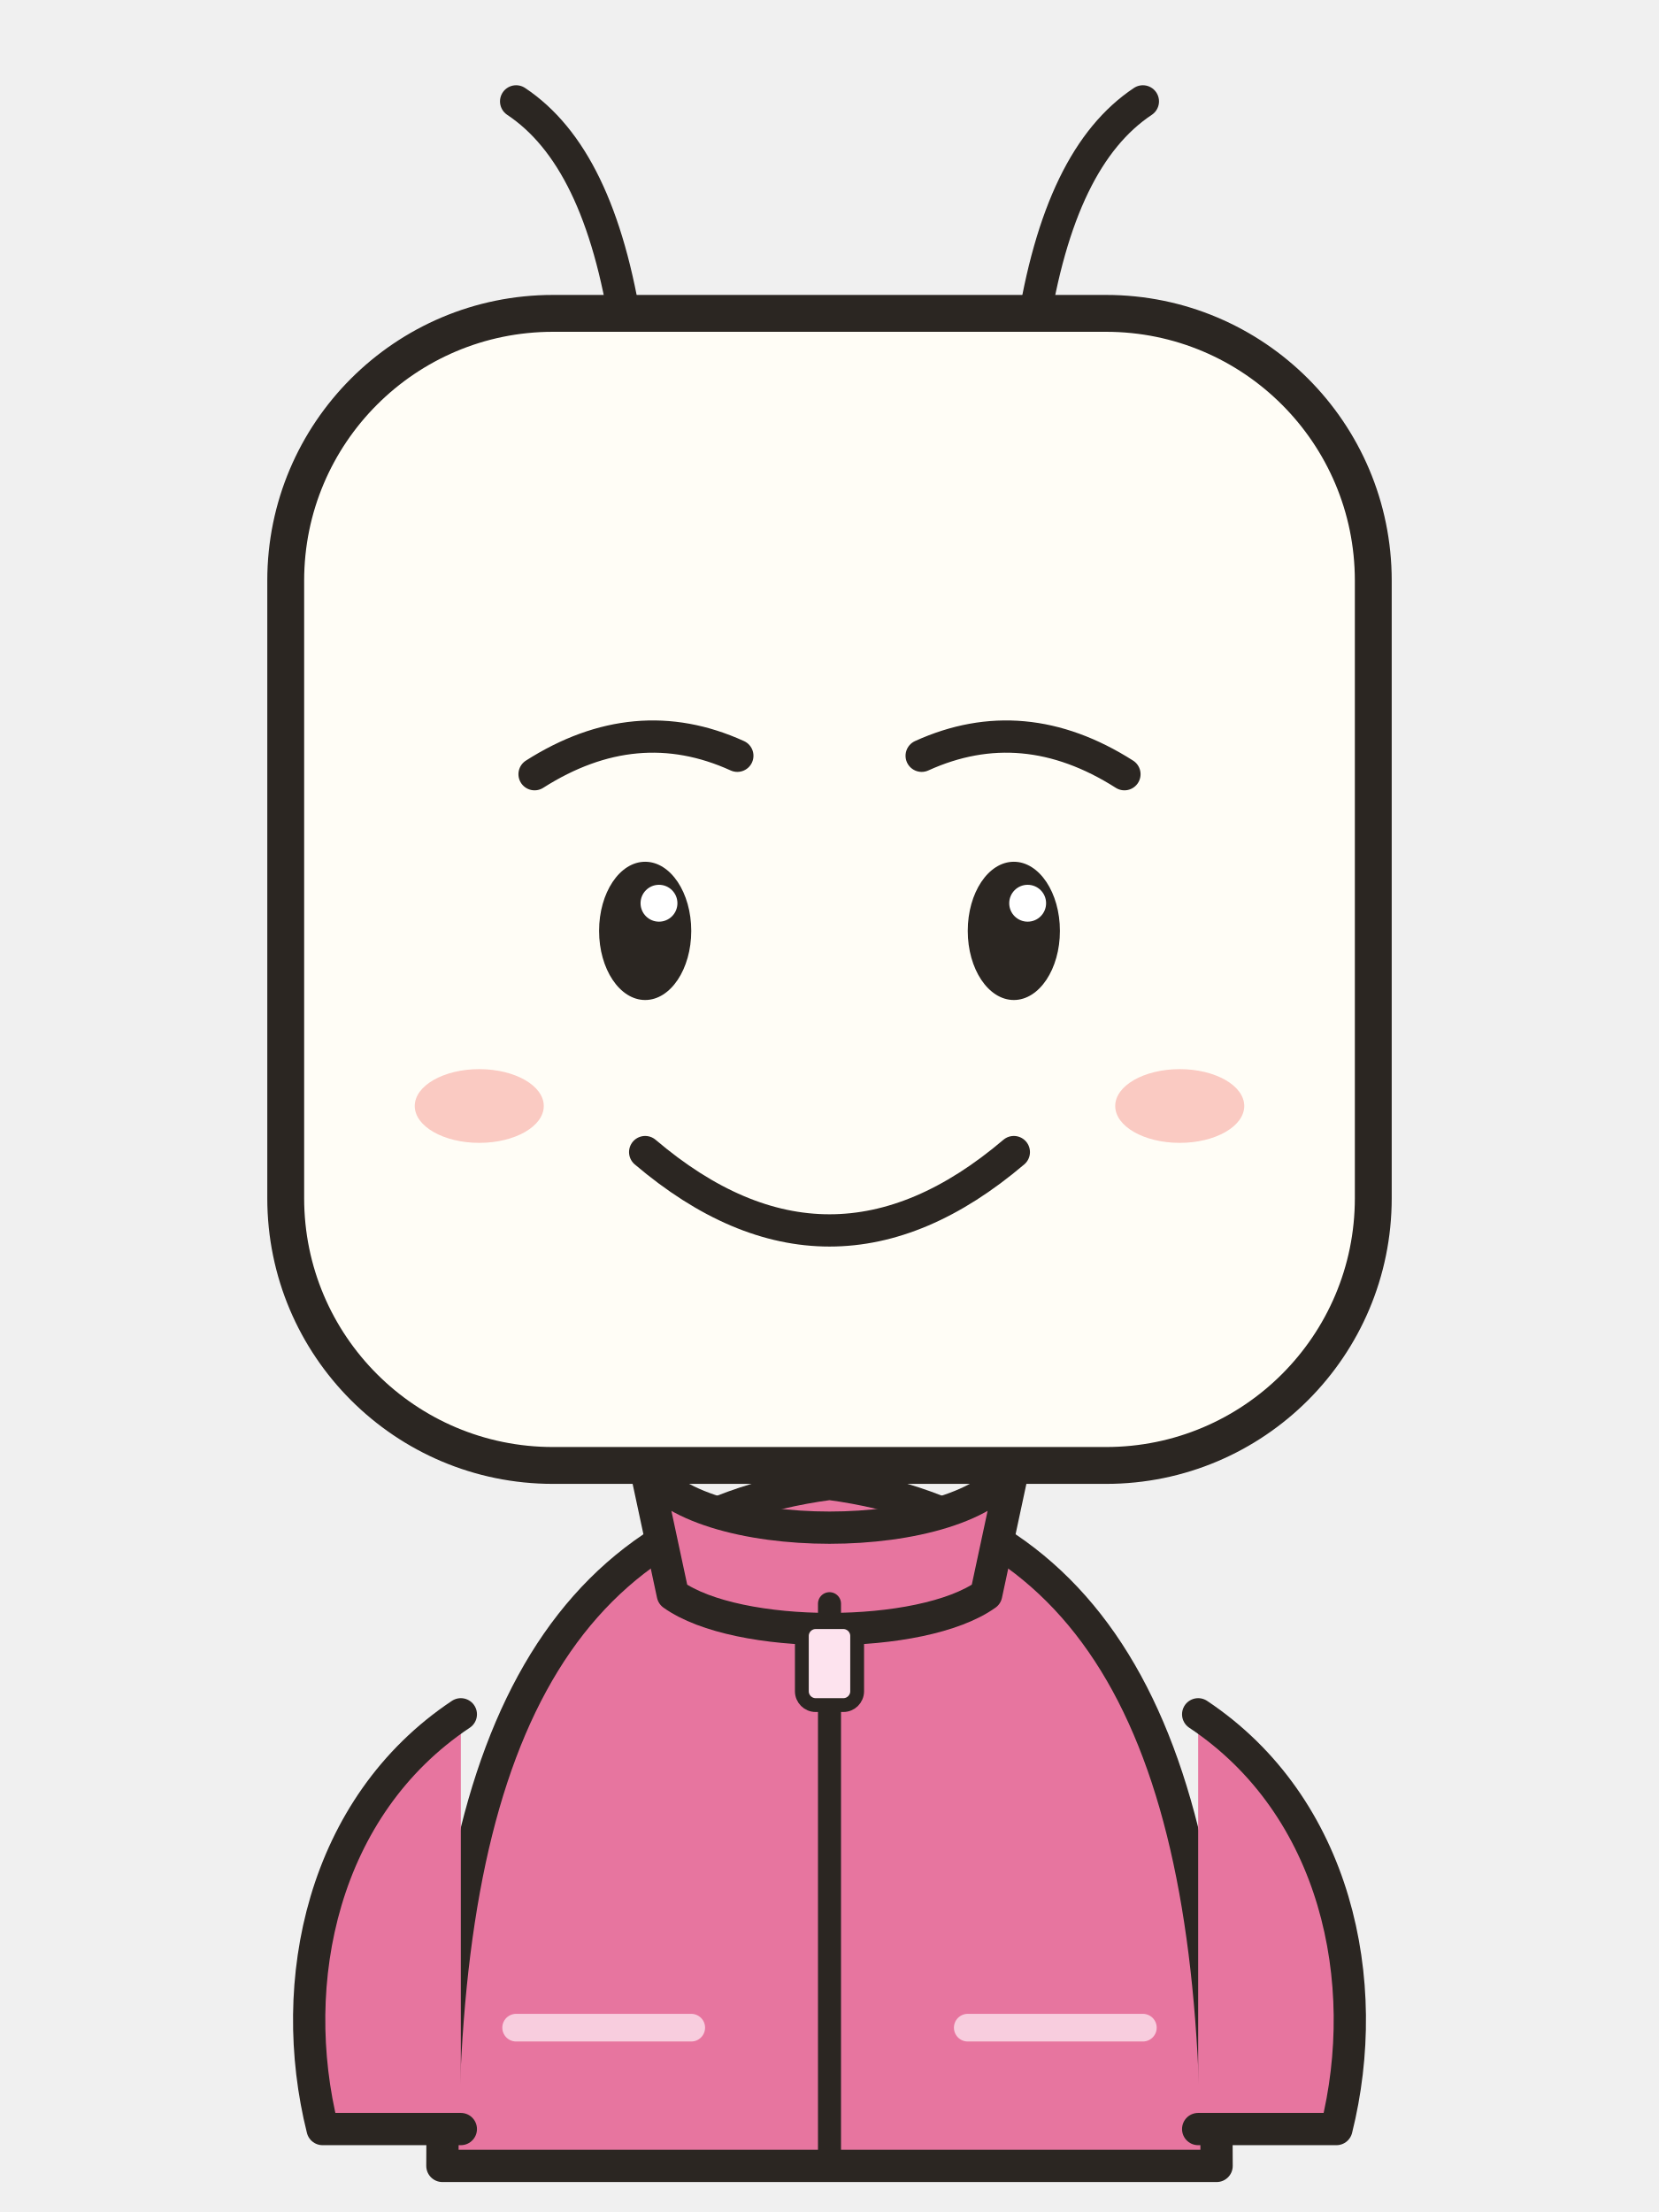
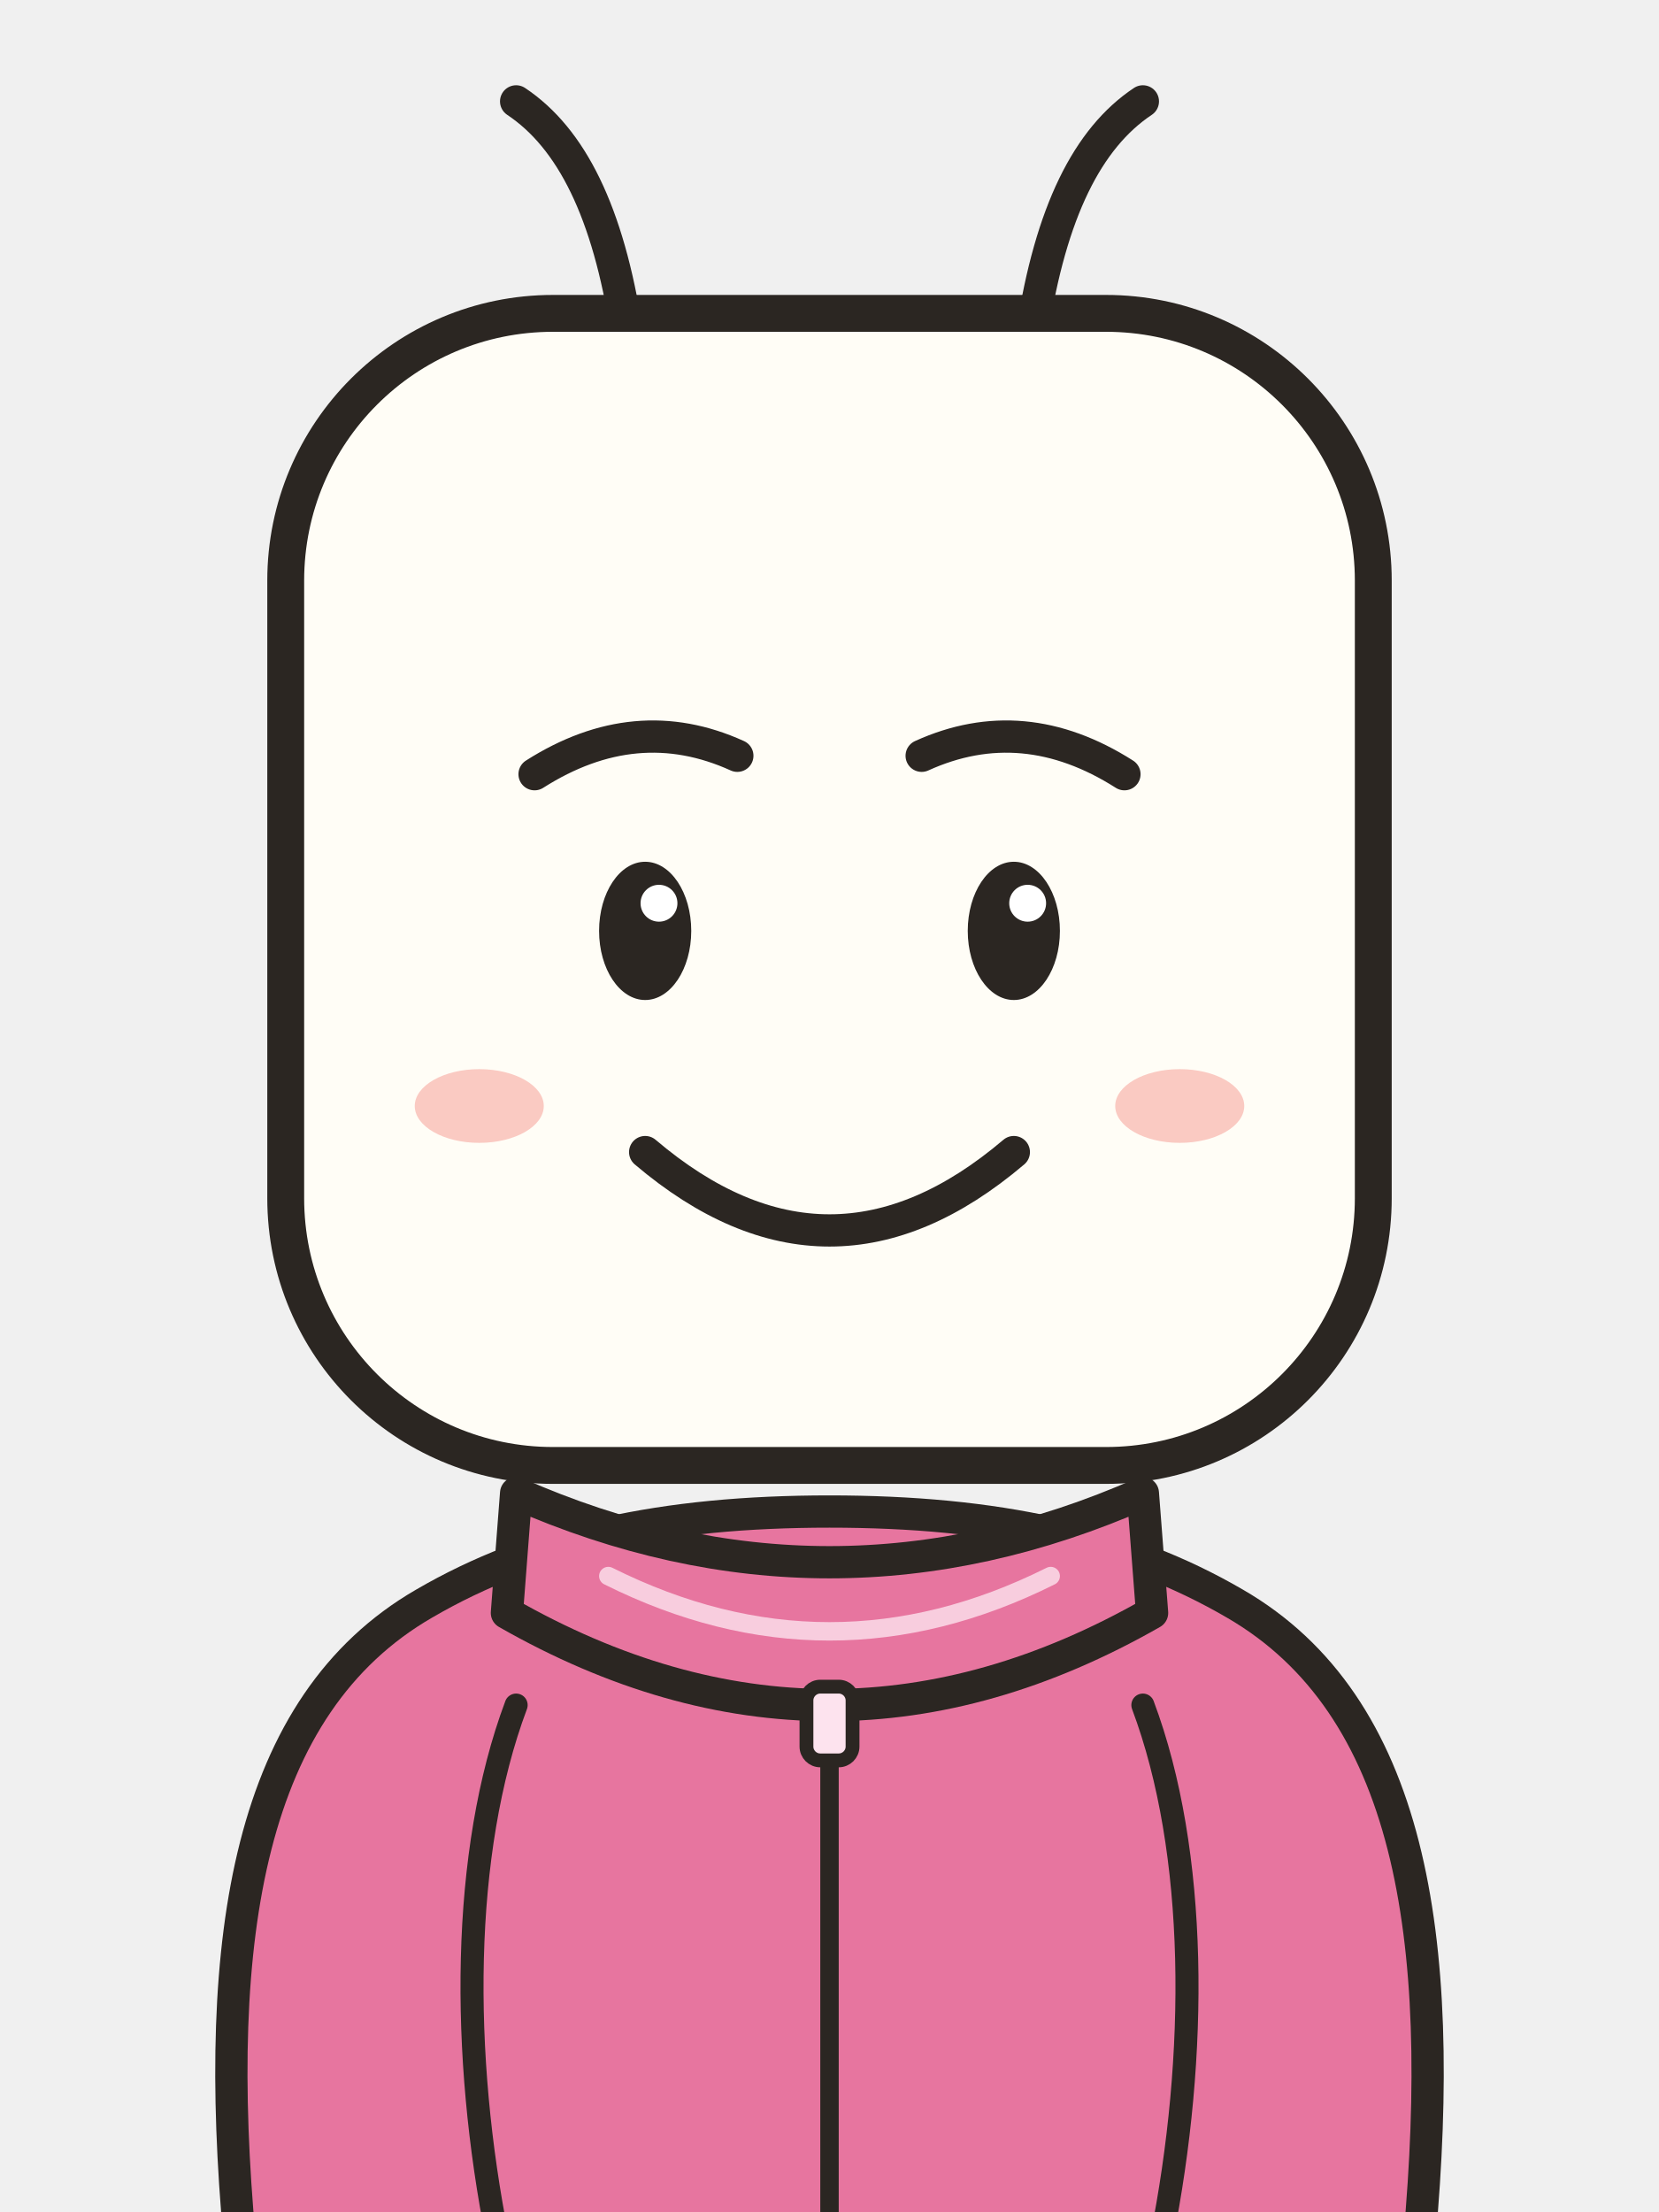
<svg xmlns="http://www.w3.org/2000/svg" viewBox="0 0 360 480" width="360" height="480" role="img" aria-label="イグーチ">
-   <g stroke="#2b2622" stroke-width="7" stroke-linejoin="round" stroke-linecap="round">
-     <path d="M96 470 C96 380 120 330 180 322 C240 330 264 380 264 470 Z" fill="#e7759f" />
-     <path d="M100 372 C70 392 62 430 70 462 L100 462" fill="#e7759f" />
-     <path d="M260 372 C290 392 298 430 290 462 L260 462" fill="#e7759f" />
-     <path d="M140 318 C150 336 210 336 220 318 L214 346 C200 356 160 356 146 346 Z" fill="#e7759f" />
-     <path d="M180 348 L180 470" fill="none" stroke-width="5" />
+   <g stroke="#2b2622" stroke-linejoin="round" stroke-linecap="round">
+     <path d="M52 486 C46 420 54 370 92 348 C116 334 144 328 180 328 C216 328 244 334 268 348 C306 370 314 420 308 486 Z" fill="#e7759f" stroke-width="7" />
+     <path d="M112 370 C100 402 100 446 108 486 M248 370 C260 402 260 446 252 486" fill="none" stroke-width="5" />
+     <path d="M180 370 V486" fill="none" stroke-width="4" />
+     <path d="M112 324 Q180 354 248 324 L250 350 Q180 390 110 350 Z" fill="#e7759f" stroke-width="7" />
  </g>
-   <rect x="174" y="352" width="12" height="18" rx="3" fill="#fde3ee" stroke="#2b2622" stroke-width="3" />
-   <path d="M112 440 H150 M210 440 H248" stroke="#fde3ee" stroke-width="6" stroke-linecap="round" opacity="0.8" />
+   <path d="M132 342 Q180 366 228 342" fill="none" stroke="#fde3ee" stroke-width="4" stroke-linecap="round" opacity="0.8" />
+   <rect x="175" y="366" width="10" height="16" rx="3" fill="#fde3ee" stroke="#2b2622" stroke-width="3" />
  <path d="M136 72 C132 46 124 30 112 22 M224 72 C228 46 236 30 248 22" fill="none" stroke="#2b2622" stroke-width="7" stroke-linecap="round" />
  <rect x="62" y="68" width="236" height="250" rx="58" fill="#fffdf6" stroke="#2b2622" stroke-width="8" />
  <path d="M116 168 Q138 154 160 164 M200 164 Q222 154 244 168" fill="none" stroke="#2b2622" stroke-width="7" stroke-linecap="round" />
  <ellipse cx="140" cy="202" rx="10" ry="15" fill="#2b2622" />
  <ellipse cx="220" cy="202" rx="10" ry="15" fill="#2b2622" />
  <circle cx="143" cy="196" r="4" fill="#fff" />
  <circle cx="223" cy="196" r="4" fill="#fff" />
  <path d="M140 250 Q180 284 220 250" fill="none" stroke="#2b2622" stroke-width="7" stroke-linecap="round" />
  <ellipse cx="104" cy="240" rx="14" ry="8" fill="#f7a8a0" opacity="0.6" />
  <ellipse cx="256" cy="240" rx="14" ry="8" fill="#f7a8a0" opacity="0.6" />
</svg>
